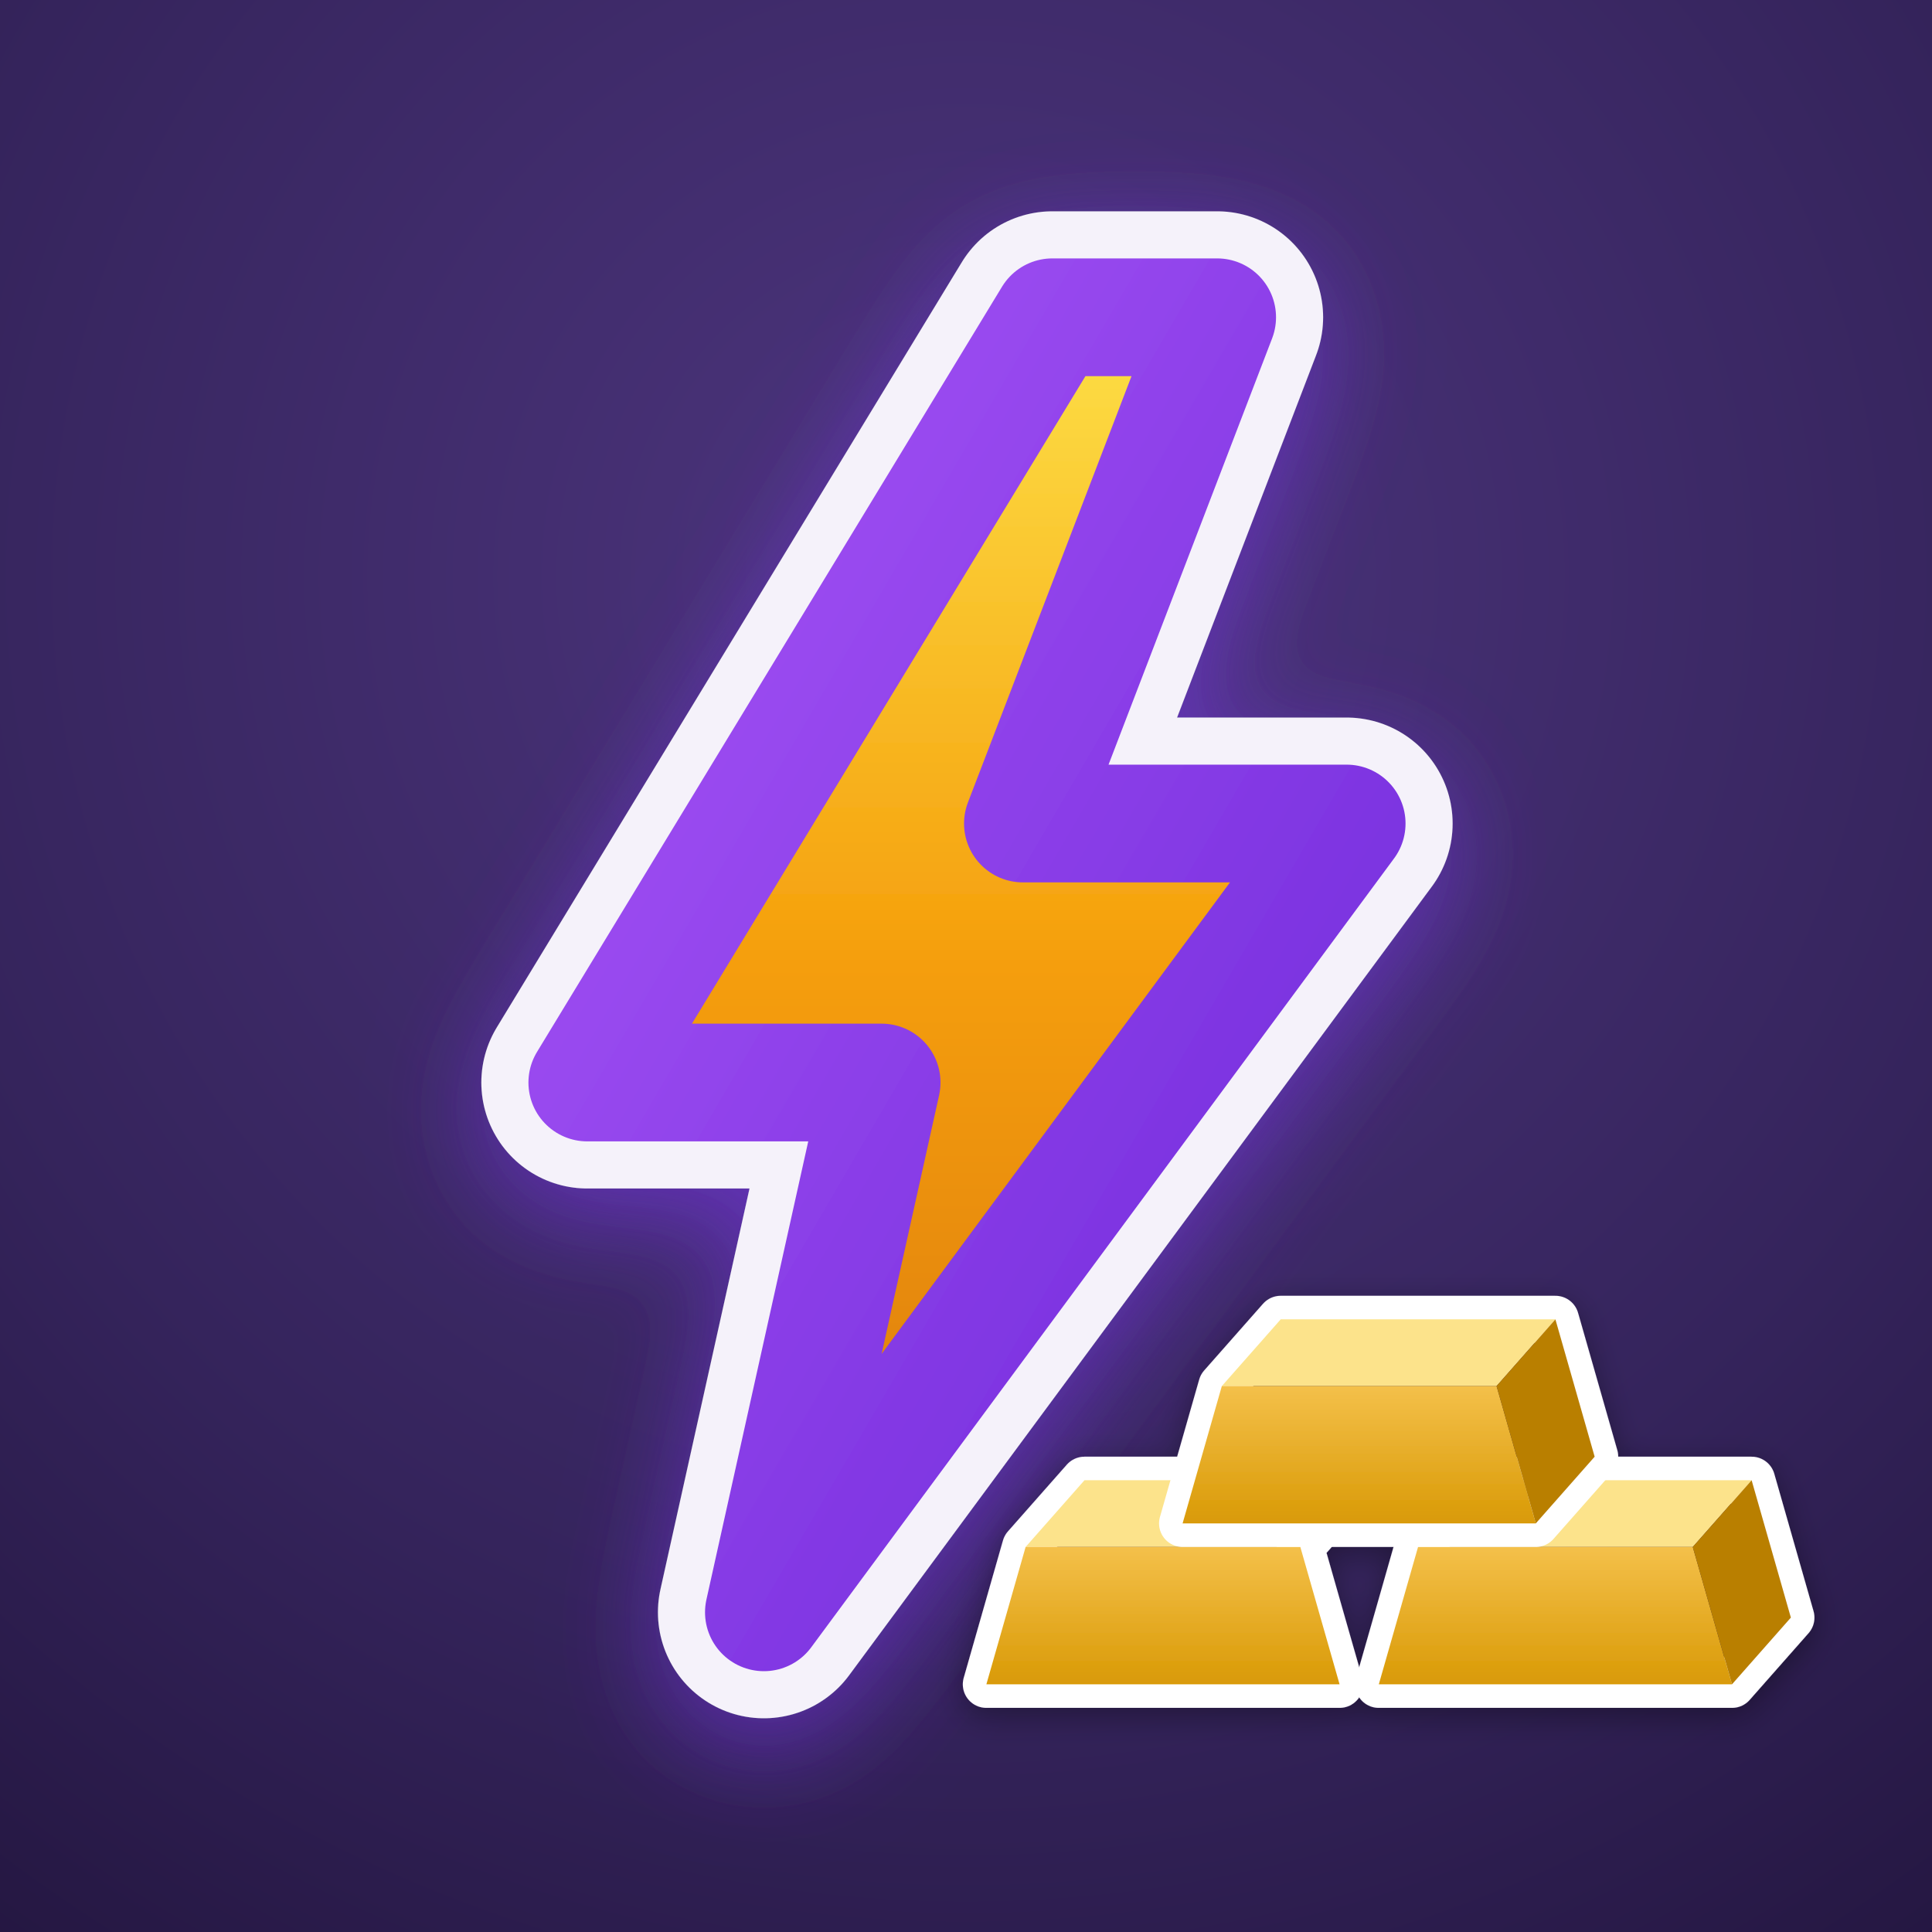
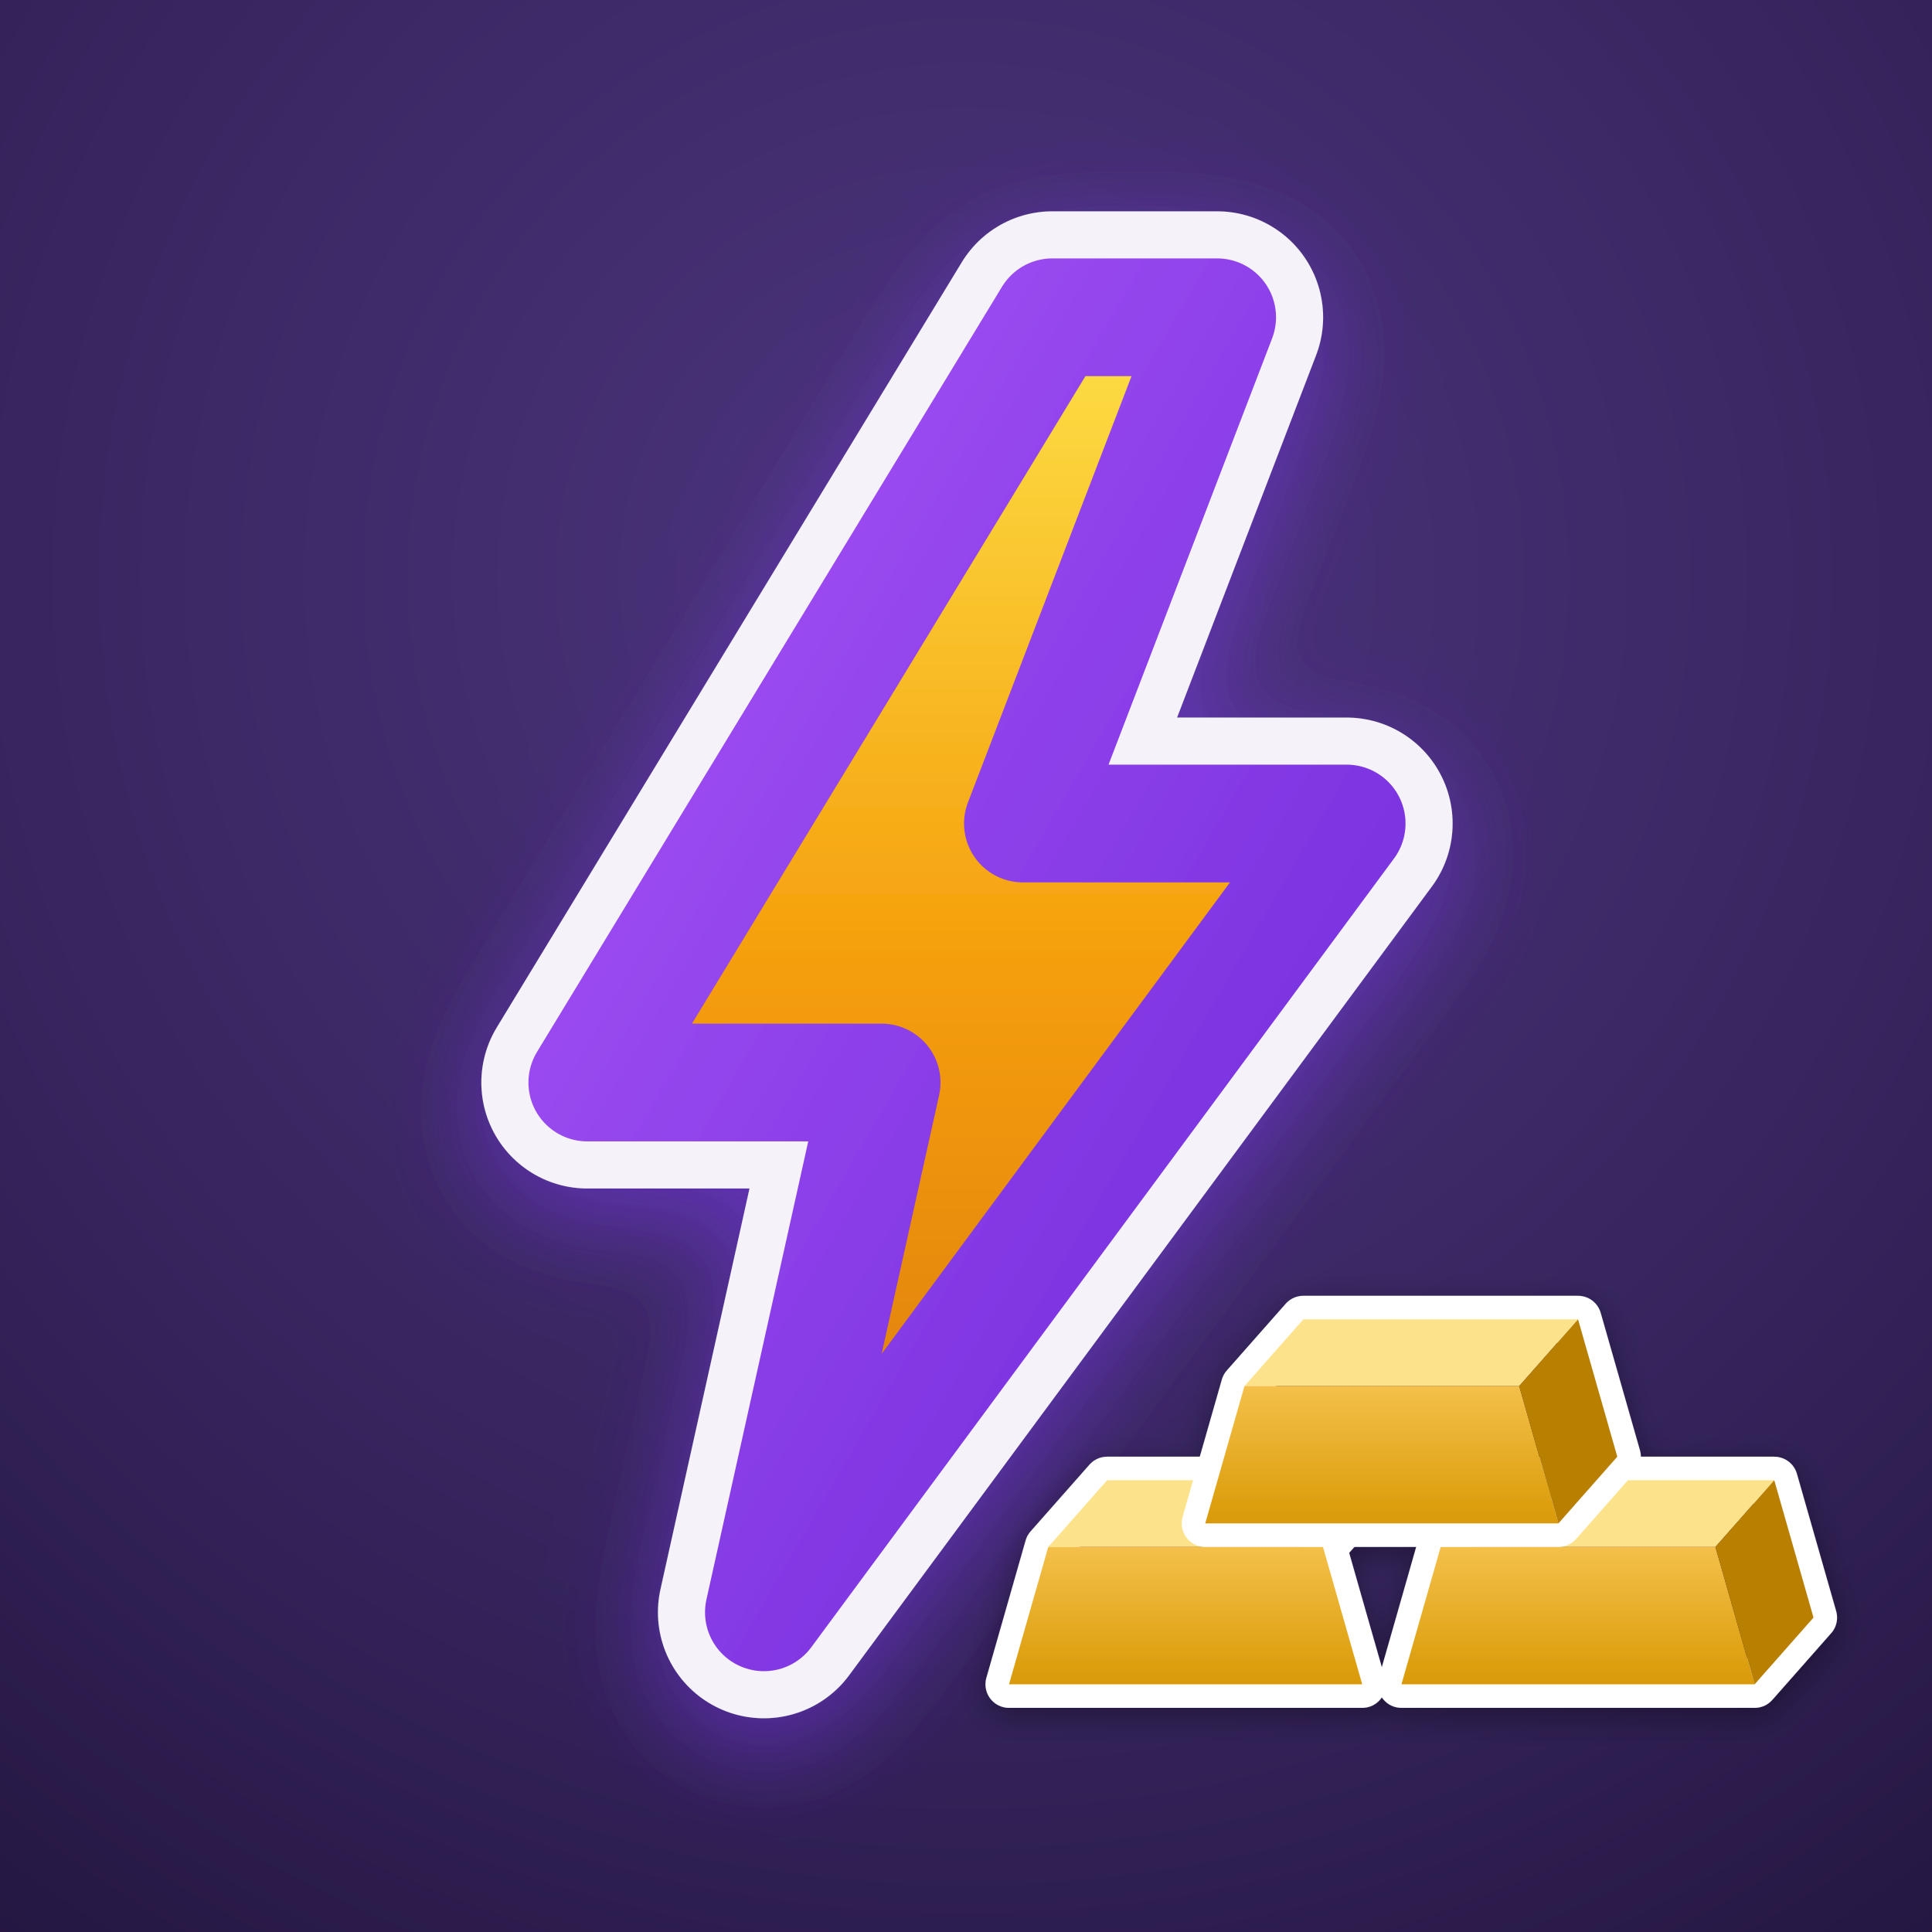
<svg xmlns="http://www.w3.org/2000/svg" width="512" height="512" viewBox="0 0 512 512">
  <defs>
    <radialGradient id="bgr" cx="0.5" cy="0.3" r="1.0">
      <stop offset="0" stop-color="#4d357e" />
      <stop offset="0.55" stop-color="#35245c" />
      <stop offset="1" stop-color="#1d1136" />
    </radialGradient>
    <linearGradient id="bolt" x1="0" y1="0" x2="0" y2="1">
      <stop offset="0" stop-color="#fde047" />
      <stop offset="0.5" stop-color="#f59e0b" />
      <stop offset="1" stop-color="#d97706" />
    </linearGradient>
    <linearGradient id="edge" x1="0" y1="0" x2="1" y2="1">
      <stop offset="0" stop-color="#a855f7" />
      <stop offset="1" stop-color="#6d28d9" />
    </linearGradient>
    <linearGradient id="gfront" x1="0" y1="0" x2="0" y2="1">
      <stop offset="0" stop-color="#f4c04a" />
      <stop offset="1" stop-color="#d99a06" />
    </linearGradient>
    <filter id="sh" x="-30%" y="-30%" width="160%" height="160%">
      <feDropShadow dx="0" dy="10" stdDeviation="18" flood-color="#7c3aed" flood-opacity="0.6" />
    </filter>
    <filter id="hsh" x="-50%" y="-50%" width="200%" height="200%">
      <feDropShadow dx="0" dy="4" stdDeviation="8" flood-color="#000" flood-opacity="0.35" />
    </filter>
  </defs>
  <rect width="512" height="512" fill="url(#bgr)" />
  <g transform="translate(48 56) scale(0.78)" filter="url(#sh)">
    <path d="M296 36 L138 296 L238 296 L198 476 L396 208 L286 208 L352 36 Z" fill="none" stroke="#f5f2fa" stroke-width="72" stroke-linejoin="round" />
    <path d="M296 36 L138 296 L238 296 L198 476 L396 208 L286 208 L352 36 Z" fill="url(#bolt)" stroke="url(#edge)" stroke-width="40" stroke-linejoin="round" />
  </g>
-   <g transform="translate(368 398) scale(0.52) translate(-15 58)" filter="url(#hsh)">
+   <g transform="translate(374 398) scale(0.52) translate(-15 58)" filter="url(#hsh)">
    <g>
      <path d="M-190 35 L-10 35 L-30 -35 L0 -69 L-140 -69 L-170 -35 Z" fill="none" stroke="#fff" stroke-width="24" stroke-linejoin="round" />
      <path d="M-170 -35 L-30 -35 L0 -69 L-140 -69 Z" fill="#fce38b" />
      <path d="M-190 35 L-10 35 L-30 -35 L-170 -35 Z" fill="url(#gfront)" />
    </g>
    <g>
      <path d="M10 35 L190 35 L220 1 L200 -69 L60 -69 L30 -35 Z" fill="none" stroke="#fff" stroke-width="24" stroke-linejoin="round" />
      <path d="M30 -35 L170 -35 L200 -69 L60 -69 Z" fill="#fce38b" />
      <path d="M10 35 L190 35 L170 -35 L30 -35 Z" fill="url(#gfront)" />
      <path d="M190 35 L220 1 L200 -69 L170 -35 Z" fill="#b97f05" />
    </g>
    <g>
      <path d="M-90 -47 L90 -47 L120 -81 L100 -151 L-40 -151 L-70 -117 Z" fill="none" stroke="#fff" stroke-width="24" stroke-linejoin="round" />
      <path d="M-70 -117 L70 -117 L100 -151 L-40 -151 Z" fill="#fce38b" />
      <path d="M-90 -47 L90 -47 L70 -117 L-70 -117 Z" fill="url(#gfront)" />
      <path d="M90 -47 L120 -81 L100 -151 L70 -117 Z" fill="#b97f05" />
    </g>
  </g>
</svg>
